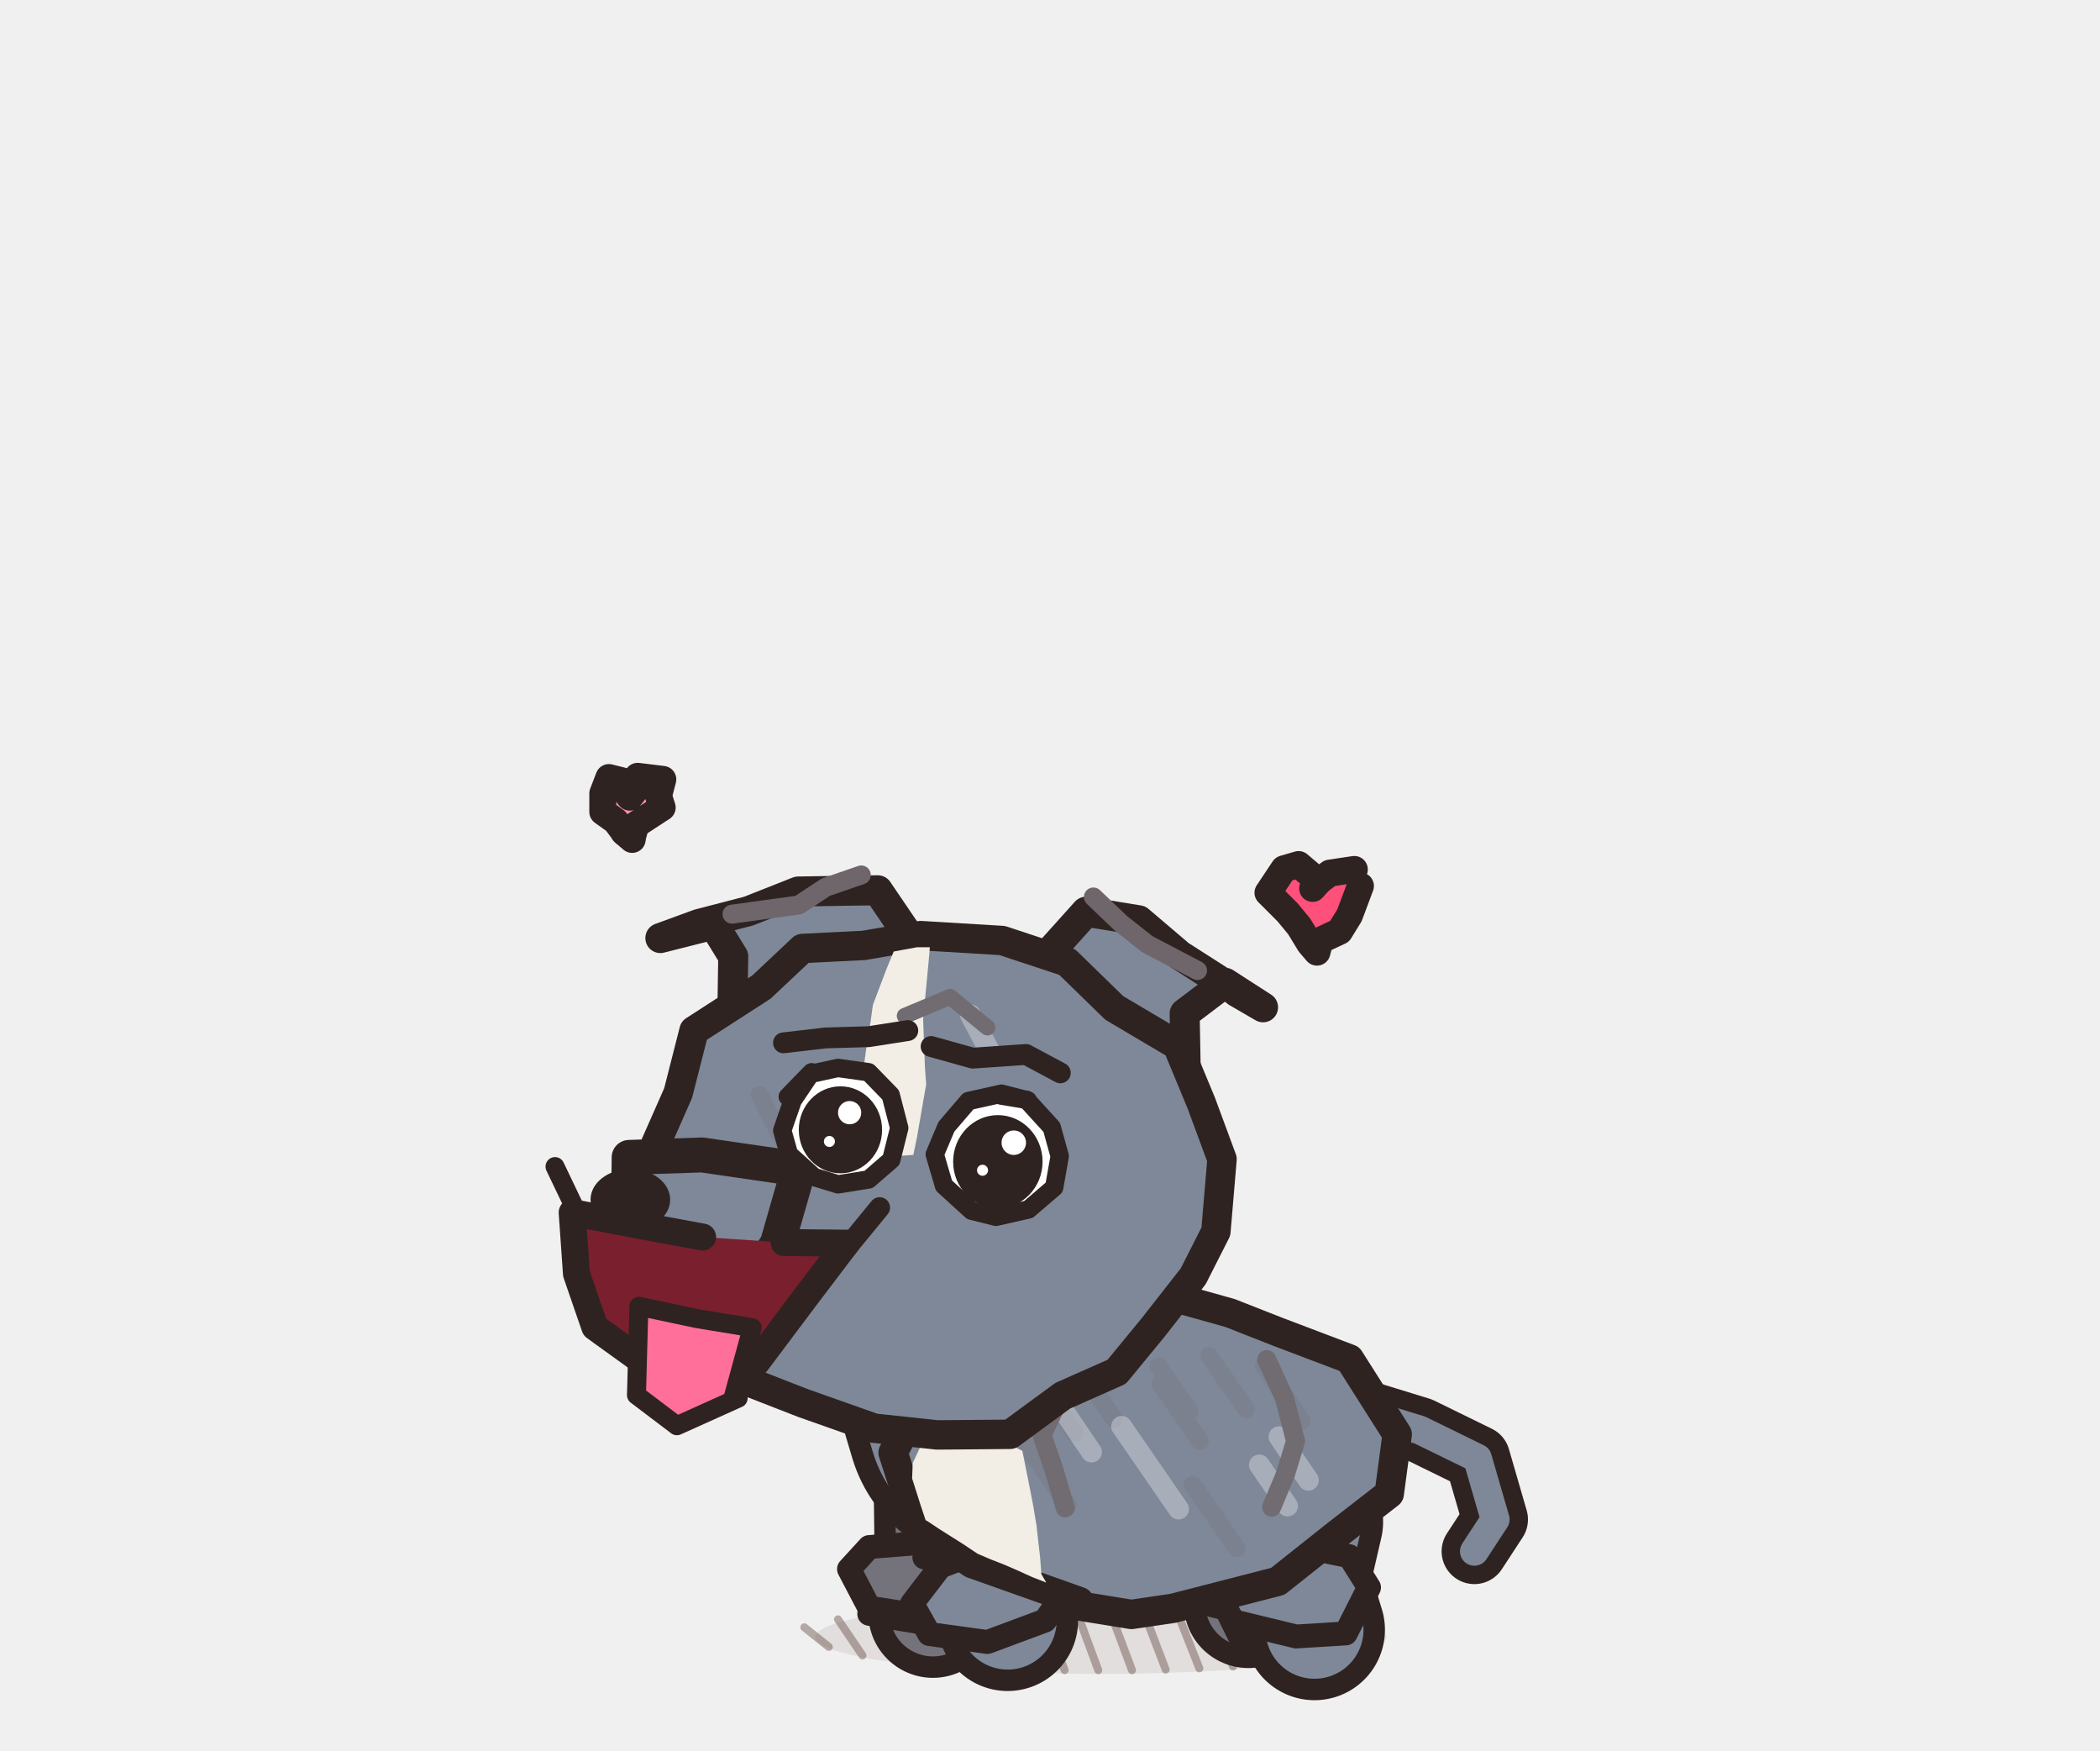
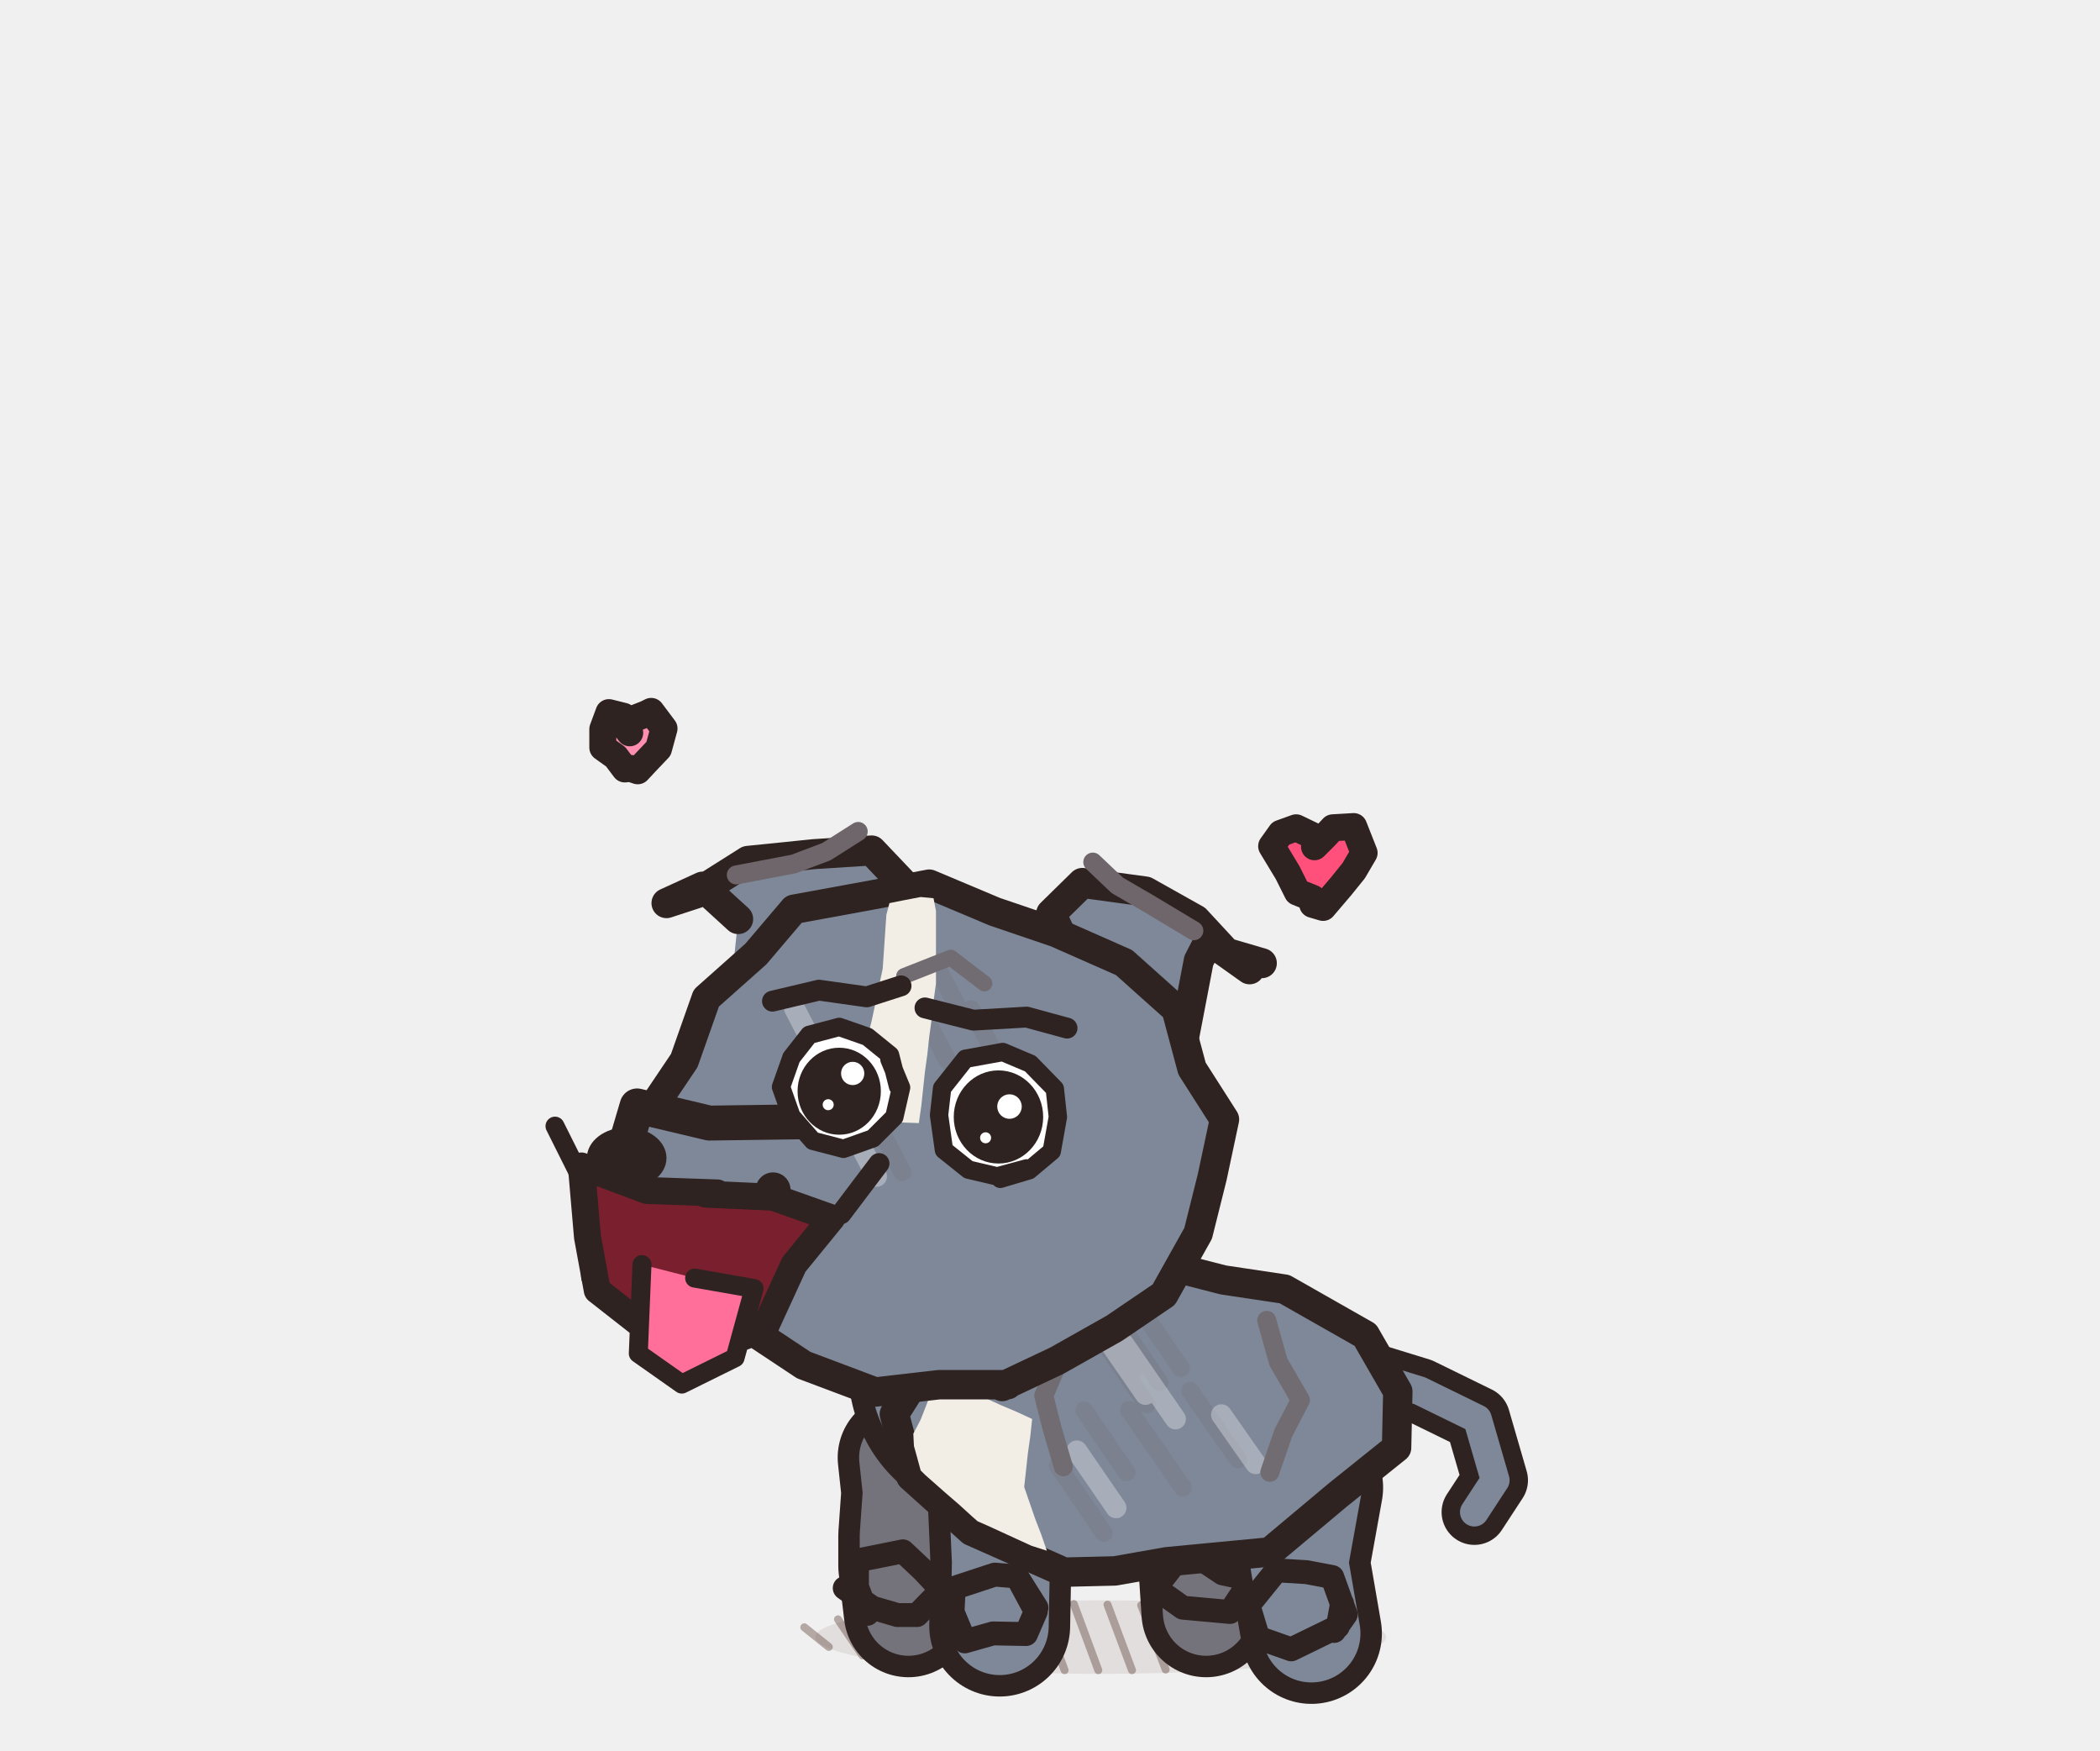
<svg xmlns="http://www.w3.org/2000/svg" width="240" height="200" class="pa-dog pa-pose-happy pa-d-puppy" viewBox="0 0 240 200" role="img" aria-label="Peaches the Pit Bull, happy, puppy">
  <g transform="translate(125.8 186) scale(0.700) translate(-120 -186)">
    <g transform="translate(240 0) scale(-1 1)">
      <ellipse cx="120" cy="187.5" rx="46.6" ry="6" fill="#5B3D32" opacity="0.1" />
      <path d="M76.4 189.4l4 -3.8M81.9 190.6l4 -6.2M87.4 191.4l4 -7.7M92.9 191.9l4 -8.8M98.4 192.3l4 -9.6M103.9 192.6l4 -10.1M109.4 192.8l4 -10.5M114.9 192.9l4 -10.7M120.4 192.9l4 -10.8M125.9 192.9l4 -10.7M131.4 192.7l4 -10.5M136.9 192.5l4 -10.1M142.4 192.2l4 -9.5M147.9 191.8l4 -8.6M153.4 191.3l4 -7.5M158.9 190.5l4 -5.9M164.4 189.1l4 -3.2" stroke="#5B3D32" stroke-width="1.3" stroke-linecap="round" opacity="0.4" fill="none" />
    </g>
    <g class="pa-d-f0">
      <g transform="translate(240 0) scale(-1 1)">
-         <path d="M77 150.9L67.9 153.7L58.5 158.3L55.6 168.3L59 173.5" fill="none" stroke="#2E2320" stroke-width="10.7" stroke-linecap="round" stroke-linejoin="round" />
-         <path d="M77 150.9L67.9 153.7L58.5 158.3L55.6 168.3L59 173.5" fill="none" stroke="#7E8898" stroke-width="4.7" stroke-linecap="round" stroke-linejoin="round" />
+         <path d="M77 144.5L67.9 147.3L58.5 151.9L55.6 161.9L59 167.1" fill="none" stroke="#2E2320" stroke-width="10.7" stroke-linecap="round" stroke-linejoin="round" />
+         <path d="M77 144.5L67.9 147.3L58.5 151.9L55.6 161.9L59 167.1" fill="none" stroke="#7E8898" stroke-width="4.7" stroke-linecap="round" stroke-linejoin="round" />
        <g class="pa-d-leg pa-d-leg-FH">
-           <path d="M95.3 165.2L97.4 173.5L95.9 182" fill="none" stroke="#2E2320" stroke-width="21.1" stroke-linecap="round" stroke-linejoin="round" />
-           <path d="M95.3 165.2L97.4 173.5L95.9 182" fill="none" stroke="#74737b" stroke-width="14.1" stroke-linecap="round" stroke-linejoin="round" />
-           <path d="M86.3 178.5L89.4 174.2L97.4 170.2L105.2 173.4L109.6 177.9L105.9 181.3L97.3 183.4L91.7 182.8Z" fill="#74737b" />
-           <path d="M86.3 178.5L89.4 174.2L97.4 170.2L105.2 173.4L109.6 177.9L105.9 181.3L97.3 183.4L91.7 182.8L86 177.6L89.6 171.5" fill="none" stroke="#2E2320" stroke-width="3.9" stroke-linecap="round" stroke-linejoin="round" />
+           <path d="M101.3 158.8L102.9 164.1L102.9 169.5L103.3 175.9L102.8 183.5" fill="none" stroke="#2E2320" stroke-width="21.1" stroke-linecap="round" stroke-linejoin="round" />
+           <path d="M101.3 158.8L102.9 164.1L102.9 169.5L103.3 175.9L102.8 183.5" fill="none" stroke="#74737b" stroke-width="14.1" stroke-linecap="round" stroke-linejoin="round" />
+           <path d="M99 175.6L103.2 172.7L107.1 174.4L111.1 179.5L106.6 182.7L102.2 183.1L98.9 183.4L95.4 178.1Z" fill="#74737b" />
+           <path d="M99 175.6L103.2 172.7L107.1 174.4L111.1 179.5L106.6 182.7L102.2 183.1L98.9 183.4L95.4 178.1L100.1 177.1L102.5 175.5" fill="none" stroke="#2E2320" stroke-width="3.9" stroke-linecap="round" stroke-linejoin="round" />
        </g>
        <g class="pa-d-leg pa-d-leg-FF">
-           <path d="M146.5 164.3L146.4 172.3L147.4 183.6" fill="none" stroke="#2E2320" stroke-width="21.1" stroke-linecap="round" stroke-linejoin="round" />
-           <path d="M146.5 164.3L146.4 172.3L147.4 183.6" fill="none" stroke="#74737b" stroke-width="14.1" stroke-linecap="round" stroke-linejoin="round" />
-           <path d="M157.8 183.7L149.4 185.1L141.9 182.5L137.5 176.8L140.8 173.5L147.9 172L157.8 172.8L161.1 176.4Z" fill="#74737b" />
-           <path d="M157.8 183.7L149.4 185.1L141.9 182.5L137.5 176.8L140.8 173.5L147.9 172L157.8 172.8L161.1 176.4L157.8 182.7L147.5 184.3" fill="none" stroke="#2E2320" stroke-width="3.9" stroke-linecap="round" stroke-linejoin="round" />
+           <path d="M152.4 158.2L151.8 163.8L152.3 170.9L152.3 175.9L151.4 183.5" fill="none" stroke="#2E2320" stroke-width="21.1" stroke-linecap="round" stroke-linejoin="round" />
+           <path d="M152.4 158.2L151.8 163.8L152.3 170.9L152.3 175.9L151.4 183.5" fill="none" stroke="#74737b" stroke-width="14.1" stroke-linecap="round" stroke-linejoin="round" />
+           <path d="M161.8 179.5L157.3 182.7L153.2 183.9L150 183.9L146 179.8L149 176.6L152.3 173.5L159.8 175Z" fill="#74737b" />
+           <path d="M161.8 179.5L157.3 182.7L153.2 183.9L150 183.9L146 179.8L149 176.6L152.3 173.5L159.8 175L159.8 179.3L158.1 183.7" fill="none" stroke="#2E2320" stroke-width="3.9" stroke-linecap="round" stroke-linejoin="round" />
        </g>
        <g class="pa-d-leg pa-d-leg-NH">
-           <path d="M85.4 168.7L87.6 178.2L85.1 186.3" fill="none" stroke="#2E2320" stroke-width="23" stroke-linecap="round" stroke-linejoin="round" />
-           <path d="M85.4 168.7L87.6 178.2L85.1 186.3" fill="none" stroke="#7E8898" stroke-width="16" stroke-linecap="round" stroke-linejoin="round" />
-           <path d="M100.2 181.6L98.4 184.9L88.1 187.4L80 186.9L76.2 179.4L79.4 174.3L87.3 172.7L96.6 174.8Z" fill="#7E8898" />
-           <path d="M100.2 181.6L98.4 184.9L88.1 187.4L80 186.9L76.2 179.4L79.4 174.3L87.3 172.7L96.6 174.8L100.6 180.7L97.3 187.4" fill="none" stroke="#2E2320" stroke-width="3.9" stroke-linecap="round" stroke-linejoin="round" />
+           <path d="M85.4 163.1L87.6 175.3L85.6 186.9" fill="none" stroke="#2E2320" stroke-width="23" stroke-linecap="round" stroke-linejoin="round" />
+           <path d="M85.4 163.1L87.6 175.3L85.6 186.9" fill="none" stroke="#7E8898" stroke-width="16" stroke-linecap="round" stroke-linejoin="round" />
+           <path d="M81.9 186.5L80 183.8L82.2 177.7L86.4 176.9L91.3 176.6L95.9 182.3L94.3 187.6L88.9 189.5Z" fill="#7E8898" />
+           <path d="M81.9 186.5L80 183.8L82.2 177.7L86.4 176.9L91.3 176.6L95.9 182.3L94.3 187.6L88.9 189.5L81.3 185.8L80.6 182" fill="none" stroke="#2E2320" stroke-width="3.9" stroke-linecap="round" stroke-linejoin="round" />
        </g>
        <g class="pa-d-leg pa-d-leg-NF">
-           <path d="M136.4 168.9L136.6 178L135.2 184.8" fill="none" stroke="#2E2320" stroke-width="23" stroke-linecap="round" stroke-linejoin="round" />
-           <path d="M136.4 168.9L136.6 178L135.2 184.8" fill="none" stroke="#7E8898" stroke-width="16" stroke-linecap="round" stroke-linejoin="round" />
-           <path d="M139 173.2L146.2 176L150.8 182L148 187L138.5 188.3L129.1 184.8L126.9 181.7L129.3 175.2Z" fill="#7E8898" />
-           <path d="M139 173.2L146.2 176L150.8 182L148 187L138.5 188.3L129.1 184.8L126.9 181.7L129.3 175.2L139.1 172.8L148.8 174.5" fill="none" stroke="#2E2320" stroke-width="3.9" stroke-linecap="round" stroke-linejoin="round" />
+           <path d="M136.8 163.9L136.3 175.2L136.5 185.7" fill="none" stroke="#2E2320" stroke-width="23" stroke-linecap="round" stroke-linejoin="round" />
+           <path d="M136.8 163.9L136.3 175.2L136.5 185.7" fill="none" stroke="#7E8898" stroke-width="16" stroke-linecap="round" stroke-linejoin="round" />
+           <path d="M130.5 182.7L133.7 177.6L137.3 177.3L144 179.5L144.2 183.4L142.2 188.2L137.6 186.9L132.2 187Z" fill="#7E8898" />
+           <path d="M130.5 182.7L133.7 177.6L137.3 177.3L144 179.5L144.2 183.4L142.2 188.2L137.6 186.9L132.2 187L130.6 183.3L133.4 178.1" fill="none" stroke="#2E2320" stroke-width="3.9" stroke-linecap="round" stroke-linejoin="round" />
        </g>
-         <path d="M136.8 151.2L138.7 144.8L138.2 137.8L139.4 131.6" fill="none" stroke="#2E2320" stroke-width="49.6" stroke-linecap="round" stroke-linejoin="round" />
-         <path d="M136.8 151.2L138.7 144.8L138.2 137.8L139.4 131.6" fill="none" stroke="#7E8898" stroke-width="42.6" stroke-linecap="round" stroke-linejoin="round" />
-         <path d="M125.5 182.1L115 183.8L108.2 182.8L91.1 178.4L81.4 170.7L72.9 164.1L71.6 154.4L79.4 142.1L91 137.7L98.9 134.6L108.9 131.8L116.9 132L125.1 132.9L139.2 140L149.3 148.3L153.9 157.4L150 169.5L141 175.5Z" fill="#7E8898" />
-         <path d="M125.5 182.1L115 183.8L108.2 182.8L91.1 178.4L81.4 170.7L72.9 164.1L71.6 154.4L79.4 142.1L91 137.7L98.9 134.6L108.9 131.8L116.9 132L125.1 132.9L139.2 140L149.3 148.3L153.9 157.4L150 169.5L141 175.5L123.5 181.7" fill="none" stroke="#2E2320" stroke-width="4.8" stroke-linecap="round" stroke-linejoin="round" />
-         <path d="M117.8 151.9L126 140.1M102.3 141.6L96.3 150.3M125.4 165.9L133.6 154M124.2 154.2L131.3 143.7M97.8 173L105 162.6M110.3 146.1L103.8 155.5M105.5 150.6L110.6 143.3M87.2 152.2L93.4 143.2" stroke="#767882" stroke-width="2.9" stroke-linecap="round" opacity=".42" />
-         <path d="M89.5 166.1L94.1 159.4M127.8 148L121.5 157.3M86.1 161.9L90.9 154.8M107.3 166.6L116.6 153.1" stroke="#fff" stroke-width="3.4" stroke-linecap="round" opacity=".32" />
-         <path d="M132.8 157.1L135.6 155.7L138.3 154.3L141.1 152.9L143.8 151.5L146.5 150.1L147.9 153.1L149.3 156.1L150.7 159.1L150.8 161.6L150.1 163.8L149.4 166L148.6 168.4L148.1 168.7L146.3 169.9L144.4 171.1L142.5 172.3L140.7 173.5L140.1 173.9L138 174.8L135.7 175.7L133.4 176.7L131.2 177.7L128.9 178.6L129.7 177.2L129.9 174.5L130.2 171.9L130.5 169.2L131 166.2L131.6 163.1L132.2 160.1Z" fill="#F2EEE6" />
-         <path d="M123.8 143.2L126.9 148.9L129.6 154.5L127.7 160L125.8 166.4" fill="none" stroke="#716c71" stroke-width="3.1" stroke-linecap="round" stroke-linejoin="round" />
-         <path d="M92.9 142.2L90 148.5L88.2 155.5L89.8 160.8L92.1 166.3" fill="none" stroke="#716c71" stroke-width="3.1" stroke-linecap="round" stroke-linejoin="round" />
-         <path d="M98.5 81.7L107.1 76.2L113.8 70.5L122.4 69.1L129.5 77L125.4 85.2L118 91.1L112.5 97.1L106.1 96.6L106.3 85.7L99.7 80.7L93.5 84.7Z" fill="#7E8898" />
-         <path d="M98.5 81.7L107.1 76.2L113.8 70.5L122.4 69.1L129.5 77L125.4 85.2L118 91.1L112.5 97.1L106.1 96.6L106.3 85.7L99.7 80.7L93.5 84.7L97.8 82.2" fill="none" stroke="#2E2320" stroke-width="4.9" stroke-linecap="round" stroke-linejoin="round" />
-         <path d="M104.2 78.7L112.4 74.4L116.7 71L121.2 66.7" fill="none" stroke="#6e666a" stroke-width="3.1" stroke-linecap="round" stroke-linejoin="round" />
-         <path d="M164.3 84.8L154.8 81.7L150.9 73.7L156.4 65.6L169.4 65.8L177.5 69L185.6 71.1L191.9 73.4L183.2 71.2L180 76.4L180.2 88.9L174 91.4Z" fill="#7E8898" />
-         <path d="M164.3 84.8L154.8 81.7L150.9 73.7L156.4 65.6L169.4 65.8L177.5 69L185.6 71.1L191.9 73.4L183.2 71.2L180 76.4L180.2 88.9L174 91.4" fill="none" stroke="#2E2320" stroke-width="4.9" stroke-linecap="round" stroke-linejoin="round" />
-         <path d="M159.1 63.1L164.9 65.1L169.3 68L180.2 69.5" fill="none" stroke="#6e666a" stroke-width="3.1" stroke-linecap="round" stroke-linejoin="round" />
-         <path d="M192 126.9L185.8 134.9L179.9 144.9L168.6 149.3L157 153.4L146.7 154.5L134.8 154.4L126.2 148.1L117.4 144.2L111.4 136.9L104.9 128.6L101.2 121.3L100.2 109.5L103.6 100.3L107.5 90.9L117.8 84.8L125.5 77.3L136.1 73.8L149.4 73L158.7 74.6L168.7 75.1L175.4 81.4L186.4 88.5L189 98.7L193.5 108.9L191.8 119.2Z" fill="#7E8898" />
-         <path d="M192 126.9L185.8 134.9L179.9 144.9L168.6 149.3L157 153.4L146.7 154.5L134.8 154.4L126.2 148.1L117.4 144.2L111.4 136.9L104.9 128.6L101.2 121.3L100.2 109.5L103.6 100.3L107.5 90.9L117.8 84.8L125.5 77.3L136.1 73.8L149.4 73L158.7 74.6L168.7 75.1L175.4 81.4L186.4 88.5L189 98.7L193.5 108.9L191.8 119.2" fill="none" stroke="#2E2320" stroke-width="4.8" stroke-linecap="round" stroke-linejoin="round" />
-         <path d="M131.1 116.5L136.7 105.8M163.9 112.1L167.3 105.5M171.3 107.6L175.7 99M134.9 109.5L139.8 99.9" stroke="#767882" stroke-width="2.9" stroke-linecap="round" opacity=".42" />
-         <path d="M141.3 85.9L137.7 92.7M160.8 110.8L167.2 98.6" stroke="#fff" stroke-width="3.4" stroke-linecap="round" opacity=".32" />
-         <path d="M147.9 74.9L150 74.9L152.2 75.3L153.8 75.6L155 78.5L156.1 81.4L157.2 84.3L157.6 87.2L158.1 90.1L158.5 93L158.9 96L159.8 98.7L160.7 101.4L161.6 104.2L162.4 106.9L163.3 109.6L160.1 109.4L156.9 109.2L153.7 109L150.6 108.8L150 105.9L149.5 103L149 100.1L148.5 97.3L148.7 94.6L148.8 92L148.9 89.3L149 86.7L148.7 83.5L148.4 80.4L148.1 77.2Z" fill="#F2EEE6" />
-         <path d="M138.5 88L144.6 83L152 86.1" fill="none" stroke="#716c71" stroke-width="2.6" stroke-linecap="round" stroke-linejoin="round" />
-         <path d="M179.5 144.7L178.2 131.7L172.8 123.3L169.3 111.1L185.1 108.8L197 109.2L197.1 118.3L199.7 126.9L201 137.2L189.5 138.8Z" fill="#7E8898" />
-         <path d="M179.5 144.7L178.2 131.7L172.8 123.3L169.3 111.1L185.1 108.8L197 109.2L197.1 118.3L199.7 126.9L201 137.2L189.5 138.8" fill="none" stroke="#2E2320" stroke-width="5.7" stroke-linecap="round" stroke-linejoin="round" />
-         <path d="M131.9 99.9L136.2 98.8L141.6 100L145.2 104.2L147.1 108.7L145.6 113.8L141.1 117.9L137.1 118.9L131.8 117.7L127.6 114.1L126.7 109L128 104.3Z" fill="#FFFFFF" />
-         <path d="M131.9 99.9L136.2 98.8L141.6 100L145.2 104.2L147.1 108.7L145.6 113.8L141.1 117.9L137.1 118.9L131.8 117.7L127.6 114.1L126.7 109L128 104.3L132.1 99.8L136.3 99.1" fill="none" stroke="#2E2320" stroke-width="3" stroke-linecap="round" stroke-linejoin="round" />
-         <ellipse cx="136.8" cy="109.9" rx="7.3" ry="7.6" fill="#2E2320" />
-         <ellipse cx="134.2" cy="106.8" rx="2" ry="2" fill="#FFFFFF" />
-         <ellipse cx="139.3" cy="111.3" rx="0.9" ry="0.9" fill="#FFFFFF" />
-         <path d="M126.6 95.4L132.2 92.4L140.9 93L147.7 91.1" fill="none" stroke="#2E2320" stroke-width="3.4" stroke-linecap="round" stroke-linejoin="round" />
-         <path d="M167.2 95.3L170.3 99.9L172 104.8L170.9 108.7L166.8 112.4L162.9 113.6L157.9 112.8L154.2 109.6L152.9 104.4L154.3 99L157.9 95.3L162.9 94.6Z" fill="#FFFFFF" />
-         <path d="M167.2 95.3L170.3 99.9L172 104.8L170.9 108.7L166.8 112.4L162.9 113.6L157.9 112.8L154.2 109.6L152.9 104.4L154.3 99L157.9 95.3L162.9 94.6L167.5 95.6L171.1 99.3" fill="none" stroke="#2E2320" stroke-width="3" stroke-linecap="round" stroke-linejoin="round" />
-         <ellipse cx="162.5" cy="104.7" rx="6.8" ry="7.1" fill="#2E2320" />
-         <ellipse cx="161" cy="101.9" rx="1.9" ry="1.9" fill="#FFFFFF" />
-         <ellipse cx="164.3" cy="106.6" rx="0.9" ry="0.9" fill="#FFFFFF" />
-         <path d="M151.5 88.5L157.9 89.5L164.9 89.7L171.8 90.5" fill="none" stroke="#2E2320" stroke-width="3.4" stroke-linecap="round" stroke-linejoin="round" />
-         <ellipse cx="196.8" cy="116.1" rx="6.5" ry="5" fill="#2E2320" />
-         <path d="M185 122.2L194.8 120.4L206.3 118.2L205.6 128.2L202.6 136.9L190 146L176.2 142.7L168.7 132.7L161.5 123.2L171.7 123.1Z" fill="#7A1F2E" />
-         <path d="M185 122.2L194.8 120.4L206.3 118.2L205.6 128.2L202.6 136.9L190 146L176.2 142.7L168.7 132.7L161.5 123.2L171.7 123.1" fill="none" stroke="#2E2320" stroke-width="4.4" stroke-linecap="round" stroke-linejoin="round" />
-         <path d="M180.1 148.7L176.9 137L186 135.5L195.4 133.5L195.8 148L189.2 153Z" fill="#FF6F9A" />
-         <path d="M180.1 148.7L176.9 137L186 135.5L195.4 133.5L195.8 148L189.2 153L179.2 148.5" fill="none" stroke="#2E2320" stroke-width="3.1" stroke-linecap="round" stroke-linejoin="round" />
-         <path d="M156.1 117.4L162 124.6" fill="none" stroke="#2E2320" stroke-width="3.4" stroke-linecap="round" stroke-linejoin="round" />
-         <path d="M209.1 110.7L205.8 117.6" fill="none" stroke="#2E2320" stroke-width="3.1" stroke-linecap="round" stroke-linejoin="round" />
-         <path d="M78.6 62.2L82.6 62.8L85 64.6L85.4 65.3L84.4 64.2L87.7 61.4L90.1 62.1L92.7 66L89.5 69.2L87.6 71.5L85.9 74.3L84.7 75.7L84.2 73.8L81 72.3L79.4 69.7L77.6 64.9Z" fill="#FF4F7B" />
-         <path d="M78.6 62.2L82.6 62.8L85 64.6L85.4 65.3L84.4 64.2L87.7 61.4L90.1 62.1L92.7 66L89.5 69.2L87.6 71.5L85.9 74.3L84.7 75.7L84.2 73.8L81 72.3L79.4 69.7L77.6 64.9" fill="none" stroke="#2E2320" stroke-width="4.4" stroke-linecap="round" stroke-linejoin="round" />
-         <path d="M197.9 56.1L196.5 57.3L196.4 56.7L195.9 54.9L191.6 52.1L192.2 50.2L191.5 47.5L195.6 47L195.5 48.6L196.9 50.4L197.9 49.1L197.9 47.8L200.3 47.2L201.3 49.8L201.3 52.8L199.2 54.3Z" fill="#FF8FB1" />
-         <path d="M197.9 56.1L196.5 57.3L196.4 56.7L195.9 54.9L191.6 52.1L192.2 50.2L191.5 47.5L195.6 47L195.5 48.6L196.9 50.4L197.9 49.1L197.9 47.8L200.3 47.2L201.3 49.8L201.3 52.8L199.2 54.3L197.7 56.3" fill="none" stroke="#2E2320" stroke-width="4.4" stroke-linecap="round" stroke-linejoin="round" />
+         <path d="M136.4 143.9L138 136.5L140.3 131.1L139.7 123.8" fill="none" stroke="#2E2320" stroke-width="49.6" stroke-linecap="round" stroke-linejoin="round" />
+         <path d="M136.4 143.9L138 136.5L140.3 131.1L139.7 123.8" fill="none" stroke="#7E8898" stroke-width="42.6" stroke-linecap="round" stroke-linejoin="round" />
+         <path d="M137.9 133.6L147.4 141.1L153.7 151.1L151 161.3L141.1 170.2L126 176.9L117.7 176.7L109.2 175.2L92.4 173.6L81.3 164.3L71.7 156.6L71.5 147.4L76.8 138.2L90 130.7L100 129.2L107.4 127.3L116.2 126.4L123 126.4Z" fill="#7E8898" />
+         <path d="M137.9 133.6L147.4 141.1L153.7 151.1L151 161.3L141.1 170.2L126 176.9L117.7 176.7L109.2 175.2L92.4 173.6L81.3 164.3L71.7 156.6L71.5 147.4L76.8 138.2L90 130.7L100 129.2L107.4 127.3L116.2 126.4L123 126.4L138.9 133.4" fill="none" stroke="#2E2320" stroke-width="4.8" stroke-linecap="round" stroke-linejoin="round" />
+         <path d="M114.6 143.9L120.3 135.6M120.4 138L112.5 149.5M119.5 170.5L127 159.5M115.8 160.6L122.7 150.5M117.1 136.1L110.4 145.9M97.6 158.5L105.4 147.3M106.6 163.1L115.4 150.4M106.9 143.6L112.5 135.5" stroke="#767882" stroke-width="2.9" stroke-linecap="round" opacity=".42" />
+         <path d="M117.5 166.4L123.9 157.1M94.7 159.2L100.3 151.2M116.3 139.6L107.8 151.9M112.7 147.9L120.8 136.2" stroke="#fff" stroke-width="3.4" stroke-linecap="round" opacity=".32" />
+         <path d="M131.2 151.9L133.8 150.7L136.4 149.6L139 148.4L141.5 147.3L144.1 146.1L146.7 145L147.6 147.3L148.5 149.7L149.4 152L150.6 154.3L150.5 156.3L150 158.1L149.4 160.3L148.7 161L147 162.5L145.3 164L143.1 165.9L140.9 167.9L140.1 168.6L138.5 169.3L136.1 170.4L133.7 171.5L131.3 172.6L128.8 173.4L129.7 170.8L130.7 168.2L131.6 165.6L132.5 163L132.2 160.3L131.9 157.5L131.5 154.7Z" fill="#F2EEE6" />
+         <path d="M123.8 136.2L126.6 141.8L129.3 148.1L127.9 153.6L126.1 159.7" fill="none" stroke="#716c71" stroke-width="3.1" stroke-linecap="round" stroke-linejoin="round" />
+         <path d="M92.9 135.8L91 142.6L87.4 148.8L90.2 154.2L92.4 160.6" fill="none" stroke="#716c71" stroke-width="3.1" stroke-linecap="round" stroke-linejoin="round" />
+         <path d="M93.7 77.5L99.5 75.8L104.5 70.4L112.7 65.8L123 64.4L128.1 69.4L123.9 78.5L118.6 85.4L114.1 89.4L106.7 91.2L104 77.1L102.3 73.8Z" fill="#7E8898" />
+         <path d="M93.7 77.5L99.5 75.8L104.5 70.4L112.7 65.8L123 64.4L128.1 69.4L123.9 78.5L118.6 85.4L114.1 89.4L106.7 91.2L104 77.1L102.3 73.8L95.7 78.5" fill="none" stroke="#2E2320" stroke-width="4.9" stroke-linecap="round" stroke-linejoin="round" />
+         <path d="M104.8 72.2L112.3 67.7L117.3 64.8L121.3 61" fill="none" stroke="#6e666a" stroke-width="3.1" stroke-linecap="round" stroke-linejoin="round" />
+         <path d="M180.5 82.8L172.5 84L163.6 79L157 75.2L149.7 67.2L157.4 59.1L166.8 59.7L177.6 60.8L186 66.1L190.9 67.7L185 65L179.2 70.3Z" fill="#7E8898" />
+         <path d="M180.5 82.8L172.5 84L163.6 79L157 75.2L149.7 67.2L157.4 59.1L166.8 59.7L177.6 60.8L186 66.1L190.9 67.7L185 65L179.2 70.3" fill="none" stroke="#2E2320" stroke-width="4.9" stroke-linecap="round" stroke-linejoin="round" />
+         <path d="M159.6 56L164.8 59.3L170.1 61.3L179.5 63.1" fill="none" stroke="#6e666a" stroke-width="3.1" stroke-linecap="round" stroke-linejoin="round" />
+         <path d="M136.1 146.6L127.2 142.4L117.8 137.1L109.7 131.6L104.1 121.6L101.8 112.4L99.8 103L105.1 94.7L107.7 85L116.2 77.4L127.3 72.5L137.3 69.1L148 64.6L157 66.3L170.1 68.7L176.3 76L184.4 83.2L188 93.4L194.8 103.5L192 111.8L193 122.1L184.7 130.5L177.7 137L168.5 143.1L156.8 147.5L146.4 146.3Z" fill="#7E8898" />
+         <path d="M136.1 146.6L127.2 142.4L117.8 137.1L109.7 131.6L104.1 121.6L101.8 112.4L99.8 103L105.1 94.7L107.7 85L116.2 77.4L127.3 72.5L137.3 69.1L148 64.6L157 66.3L170.1 68.7L176.3 76L184.4 83.2L188 93.4L194.8 103.5L192 111.8L193 122.1L184.7 130.5L177.7 137L168.5 143.1L156.8 147.5L146.4 146.3L135.2 146.3" fill="none" stroke="#2E2320" stroke-width="4.8" stroke-linecap="round" stroke-linejoin="round" />
+         <path d="M136.3 94.1L141.1 85M142.4 86.5L147.2 77.2M145 93.4L149.6 84.6M152.4 111.6L158.8 99.2" stroke="#767882" stroke-width="2.9" stroke-linecap="round" opacity=".42" />
+         <path d="M163.9 96.6L170 84.9M156.6 112.3L163.5 99.1" stroke="#fff" stroke-width="3.4" stroke-linecap="round" opacity=".32" />
+         <path d="M147.3 66.9L149.4 66.7L152 67.2L154.5 67.7L155 69.6L155.2 72.5L155.4 75.5L155.6 78.4L156.2 81.2L156.8 84.1L157.4 86.9L158.1 89.7L158.7 92.4L159.3 95L159.9 97.6L160.5 100.3L161.1 102.9L158.3 103.1L155.4 103.3L152.5 103.5L149.7 103.6L149.3 100.8L149 98L148.7 95.2L148.3 92.3L148 89.5L147.6 86.6L147.3 83.7L146.9 80.8L146.9 77.9L146.9 74.9L146.9 72L146.9 69Z" fill="#F2EEE6" />
+         <path d="M139 80.8L144.5 76.6L152.1 79.6" fill="none" stroke="#716c71" stroke-width="2.6" stroke-linecap="round" stroke-linejoin="round" />
+         <path d="M169.4 103.4L183.9 103.6L195.7 100.8L199.1 112.3L199.2 119.8L202 128.5L189.4 132.5L178.4 137.8L177.6 127.9L173.5 114.5Z" fill="#7E8898" />
+         <path d="M169.4 103.4L183.9 103.6L195.7 100.8L199.1 112.3L199.2 119.8L202 128.5L189.4 132.5L178.4 137.8L177.6 127.9L173.5 114.5" fill="none" stroke="#2E2320" stroke-width="5.7" stroke-linecap="round" stroke-linejoin="round" />
+         <path d="M136.4 112.7L131.7 111.3L128 108.2L127 102.6L127.5 98L131.5 93.9L136 92L142.1 93.1L145.9 97.9L146.4 102.3L145.6 108L141.6 111.2Z" fill="#FFFFFF" />
+         <path d="M136.4 112.7L131.7 111.3L128 108.2L127 102.6L127.5 98L131.5 93.9L136 92L142.1 93.1L145.9 97.9L146.4 102.3L145.6 108L141.6 111.2L136.9 112.3L132.1 111" fill="none" stroke="#2E2320" stroke-width="3" stroke-linecap="round" stroke-linejoin="round" />
+         <ellipse cx="136.7" cy="102.6" rx="7.3" ry="7.6" fill="#2E2320" />
+         <ellipse cx="134.9" cy="100.9" rx="2" ry="2" fill="#FFFFFF" />
+         <ellipse cx="138.8" cy="106" rx="0.9" ry="0.9" fill="#FFFFFF" />
+         <path d="M125.5 88.1L132.1 86.3L140.8 86.8L148.7 84.8" fill="none" stroke="#2E2320" stroke-width="3.4" stroke-linecap="round" stroke-linejoin="round" />
+         <path d="M153.1 97.6L154.4 92.5L158.1 89.5L162.7 87.9L167.6 89.2L170.5 92.9L172.2 97.7L170.5 102.5L167 106.5L162 107.8L157.2 106.1L153.7 102.6Z" fill="#FFFFFF" />
+         <path d="M153.1 97.6L154.4 92.5L158.1 89.5L162.7 87.9L167.6 89.2L170.5 92.9L172.2 97.7L170.5 102.5L167 106.5L162 107.8L157.2 106.1L153.7 102.6L152.6 97.8L154.5 93.2" fill="none" stroke="#2E2320" stroke-width="3" stroke-linecap="round" stroke-linejoin="round" />
+         <ellipse cx="162.7" cy="98.4" rx="6.8" ry="7.1" fill="#2E2320" />
+         <ellipse cx="160.5" cy="95.5" rx="1.9" ry="1.9" fill="#FFFFFF" />
+         <ellipse cx="164.5" cy="100.6" rx="0.9" ry="0.9" fill="#FFFFFF" />
+         <path d="M152.6 81.2L158.2 83L166 81.9L173.6 83.7" fill="none" stroke="#2E2320" stroke-width="3.4" stroke-linecap="round" stroke-linejoin="round" />
+         <ellipse cx="197.4" cy="109.3" rx="6.5" ry="5" fill="#2E2320" />
+         <path d="M182.6 115L194.1 114.6L204.8 110.6L203.8 122.2L202.2 130.9L190.2 140.3L174.6 136.5L170.1 126.7L163.9 119.1L173.5 115.7Z" fill="#7A1F2E" />
+         <path d="M182.6 115L194.1 114.6L204.8 110.6L203.8 122.2L202.2 130.9L190.2 140.3L174.6 136.5L170.1 126.7L163.9 119.1L173.5 115.7L184.5 115.2" fill="none" stroke="#2E2320" stroke-width="4.4" stroke-linecap="round" stroke-linejoin="round" />
+         <path d="M194.9 126.7L195.5 141.2L188.4 146.2L179.7 141.9L176.6 130.6L186.3 128.9Z" fill="#FF6F9A" />
+         <path d="M194.9 126.7L195.5 141.2L188.4 146.2L179.7 141.9L176.6 130.6L186.3 128.9" fill="none" stroke="#2E2320" stroke-width="3.1" stroke-linecap="round" stroke-linejoin="round" />
+         <path d="M156.2 110.2L162.4 118.4" fill="none" stroke="#2E2320" stroke-width="3.4" stroke-linecap="round" stroke-linejoin="round" />
+         <path d="M209.1 104.1L205.5 111.3" fill="none" stroke="#2E2320" stroke-width="3.1" stroke-linecap="round" stroke-linejoin="round" />
+         <path d="M85.4 56.7L88.1 55.4L90.6 56.3L92.1 58.4L89.5 62.7L87.9 65.9L85.4 66.9L85.4 67.9L83.7 68.4L80.8 65L78.7 62.4L77 59.5L78.7 55.2L82.1 55.4L83.4 56.8L85.1 58.5Z" fill="#FF4F7B" />
+         <path d="M85.4 56.7L88.1 55.4L90.6 56.3L92.1 58.4L89.5 62.7L87.9 65.9L85.4 66.9L85.4 67.9L83.7 68.4L80.8 65L78.7 62.4L77 59.5L78.7 55.2L82.1 55.4L83.4 56.8L85.1 58.5" fill="none" stroke="#2E2320" stroke-width="4.4" stroke-linecap="round" stroke-linejoin="round" />
+         <path d="M196.9 39.9L197.9 38.6L197.9 37.2L200.3 36.6L201.3 39.3L201.3 42.3L199.2 43.8L197.7 45.8L196.8 45.7L195.6 46.1L194.2 44.6L192.2 42.5L191.3 39.2L193.4 36.4L194.2 36.8L196.5 37.7Z" fill="#FF8FB1" />
+         <path d="M196.9 39.9L197.9 38.6L197.9 37.2L200.3 36.6L201.3 39.3L201.3 42.3L199.2 43.8L197.7 45.8L196.8 45.7L195.6 46.1L194.2 44.6L192.2 42.5L191.3 39.2L193.4 36.4L194.2 36.8L196.5 37.7L197.3 38.8" fill="none" stroke="#2E2320" stroke-width="4.4" stroke-linecap="round" stroke-linejoin="round" />
      </g>
    </g>
  </g>
</svg>
